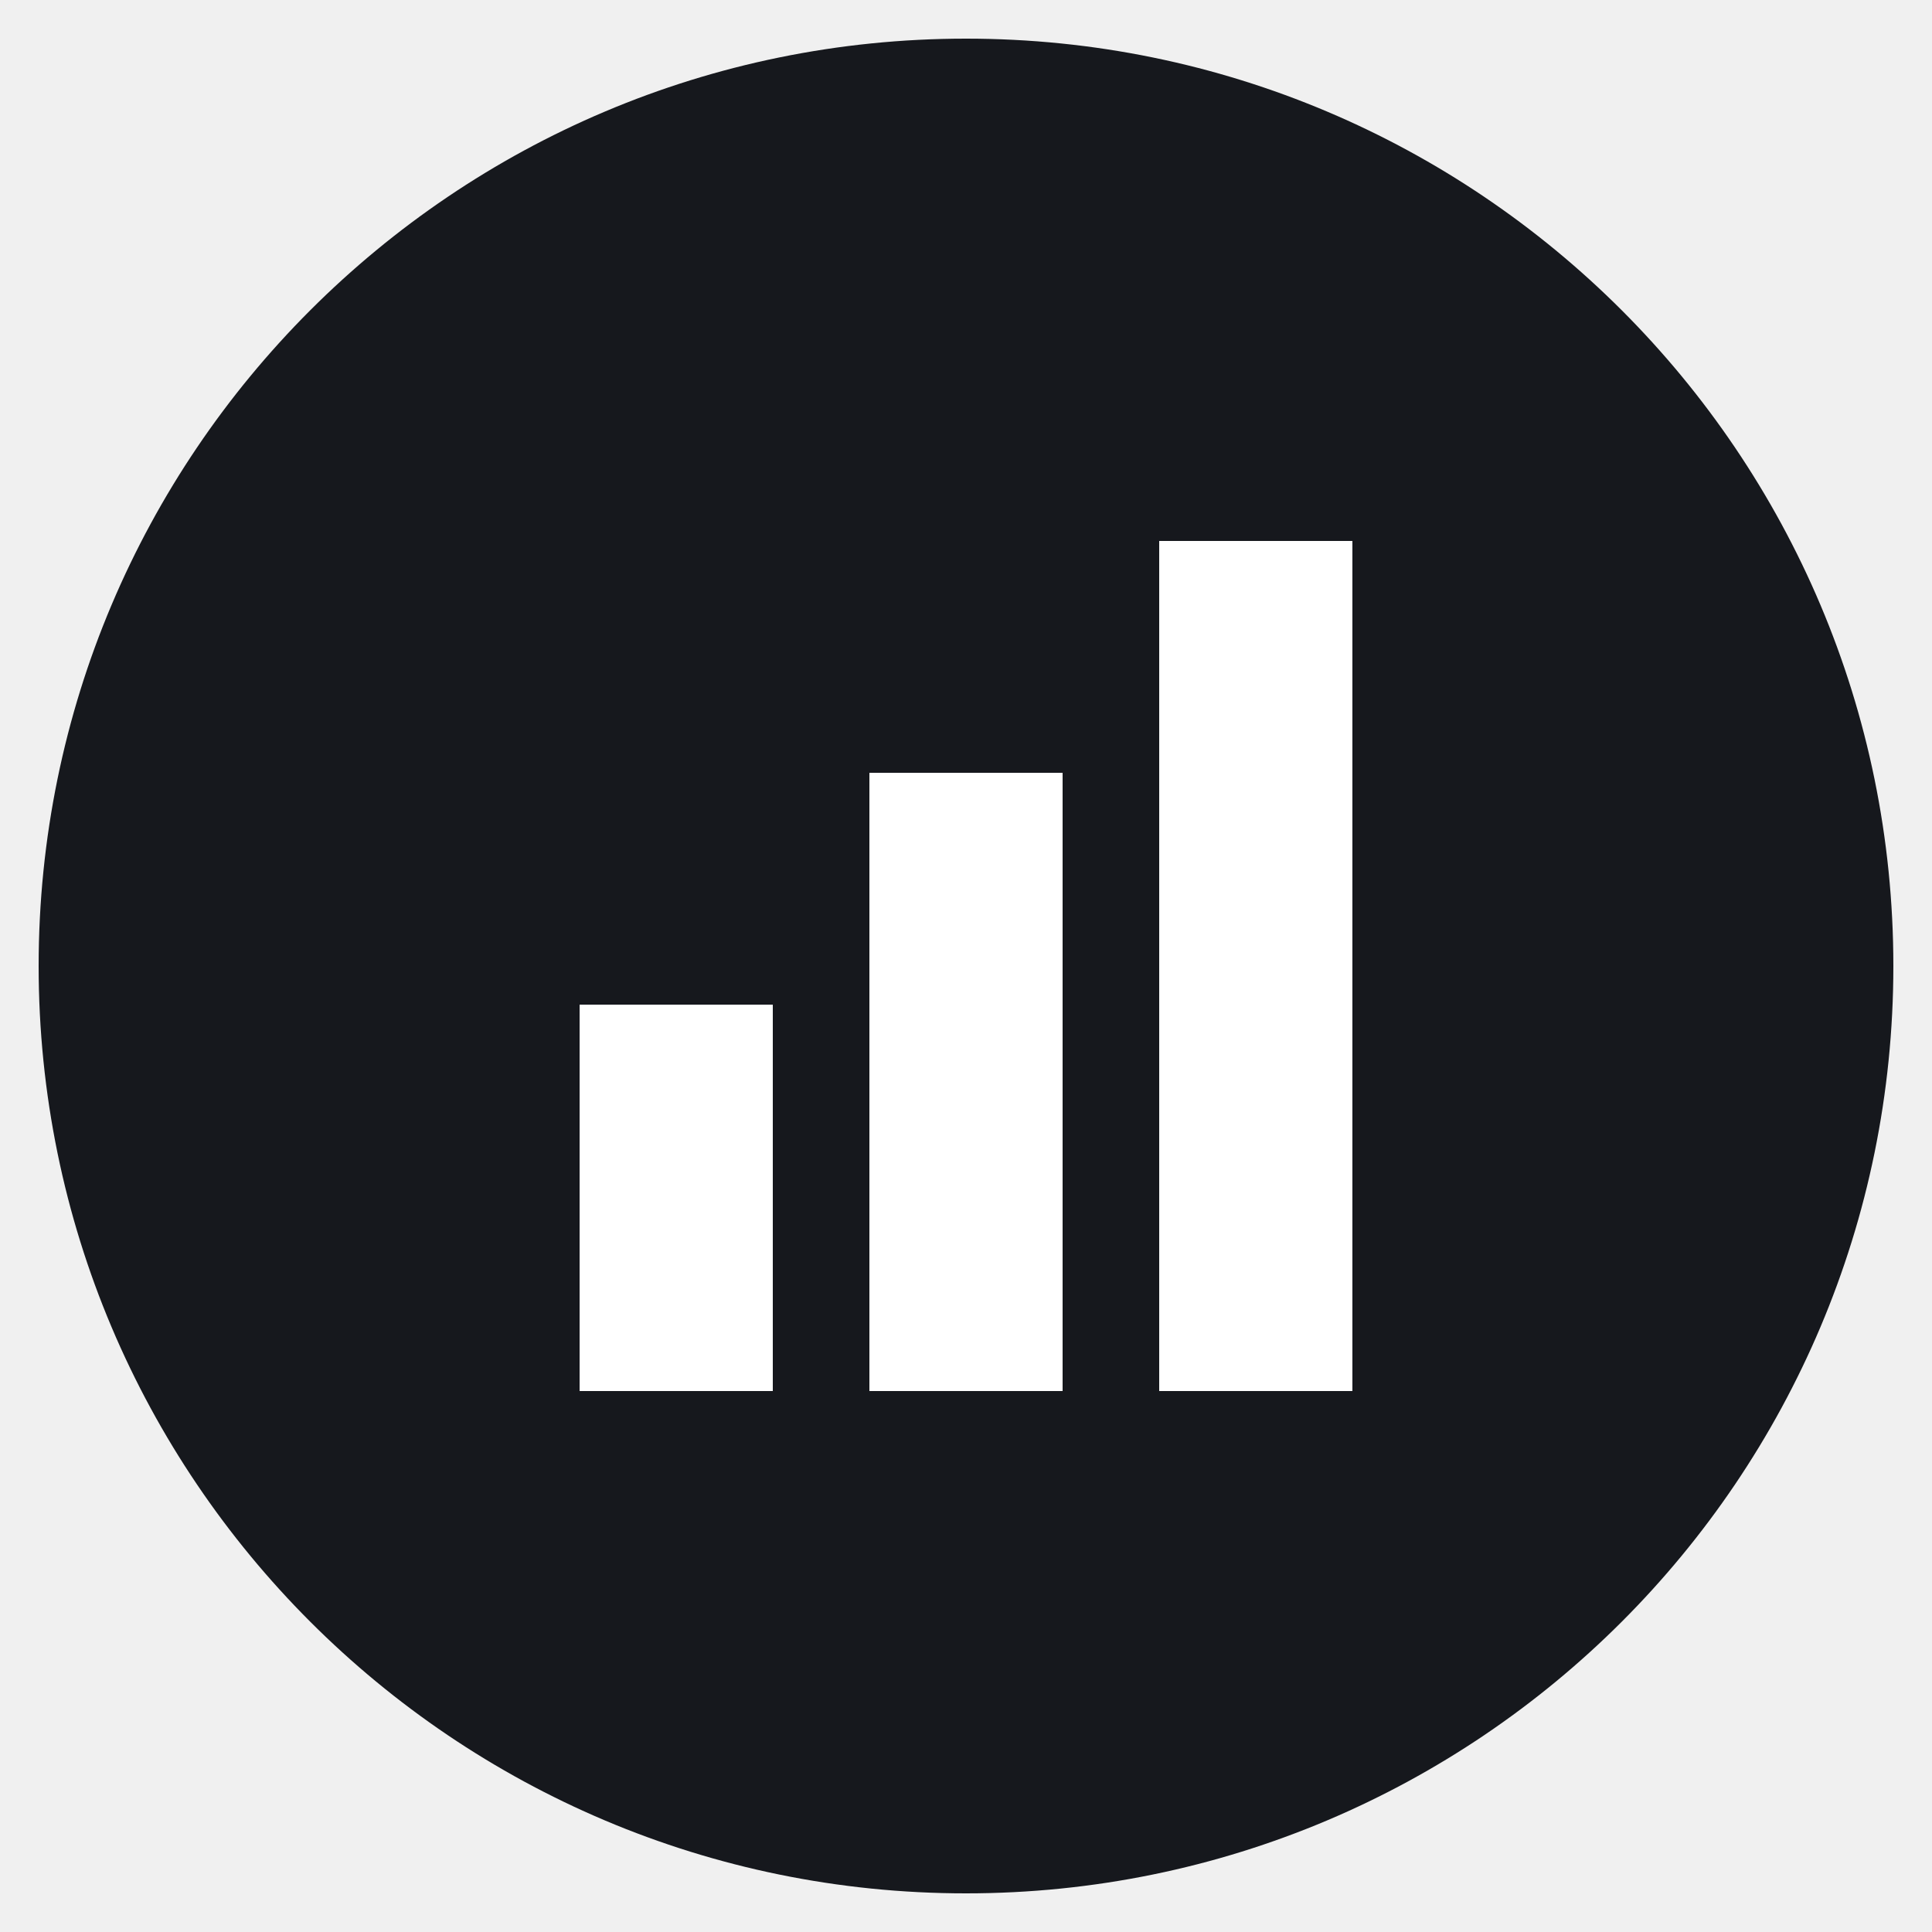
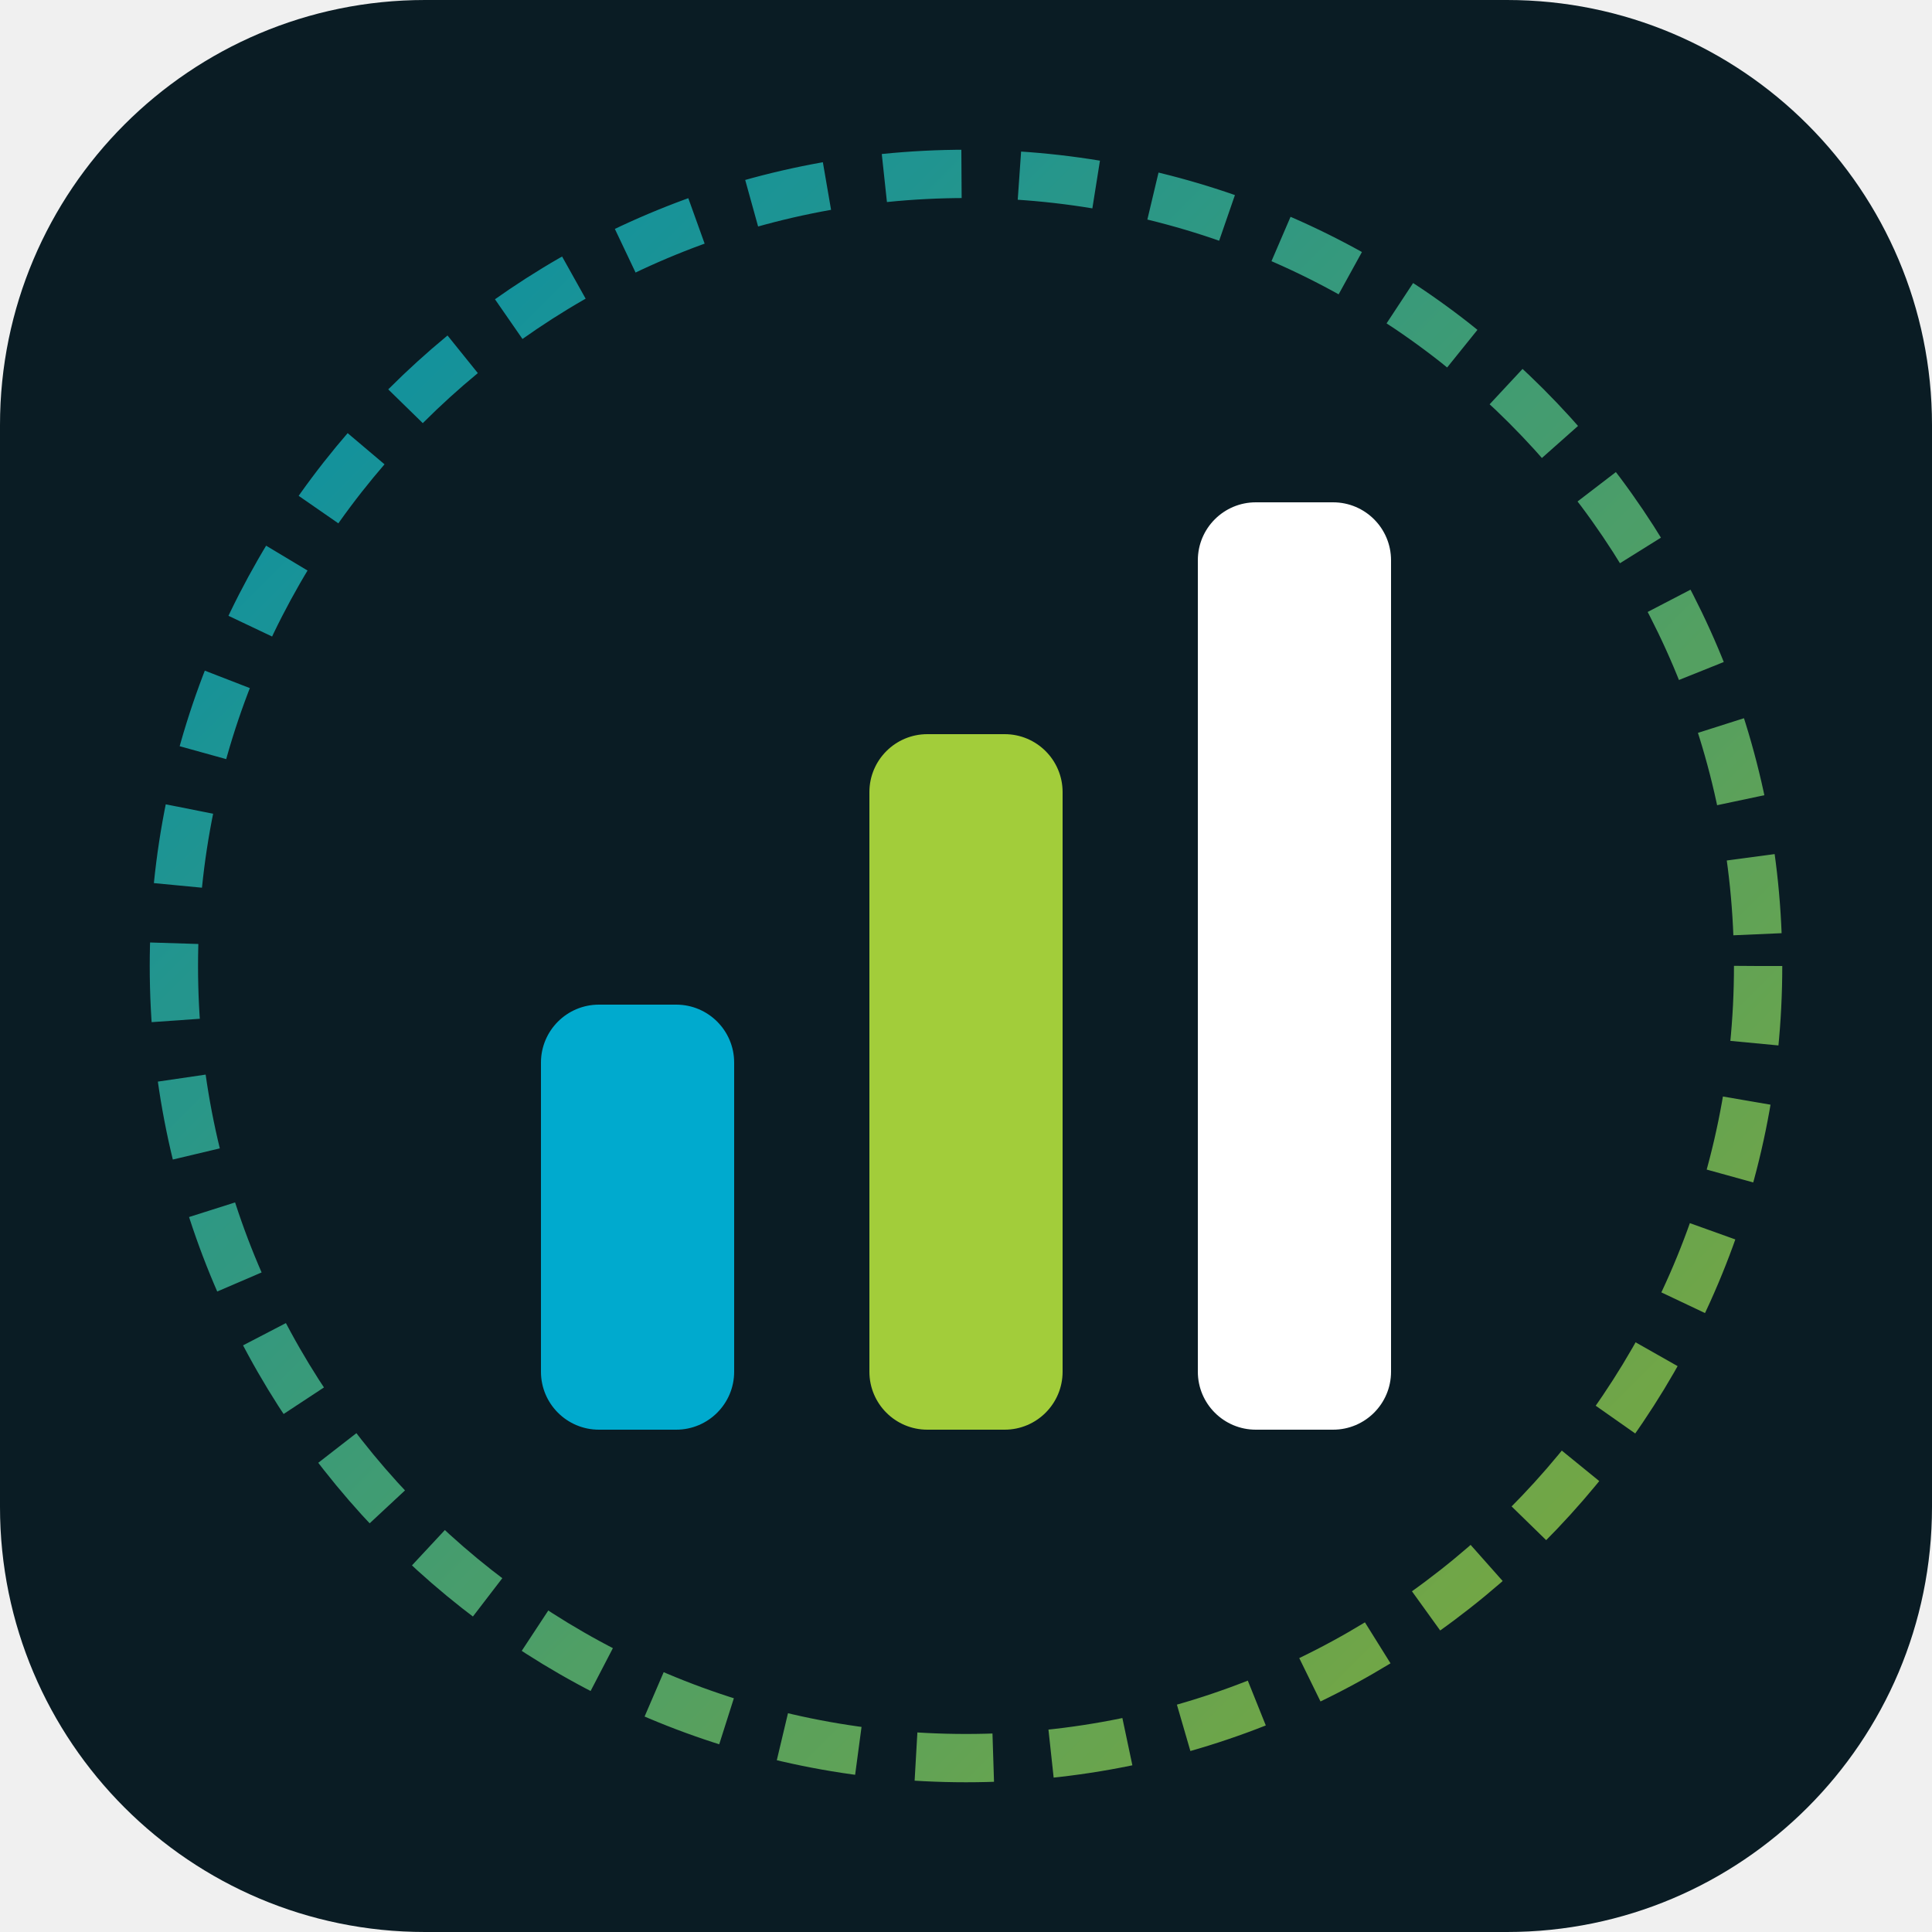
<svg xmlns="http://www.w3.org/2000/svg" viewBox="0 0 100 100" width="100%" height="100%">
-   <circle cx="50" cy="50" r="48" fill="#16181d" />
-   <g fill="none" stroke="#ffffff" stroke-width="5" stroke-linecap="round">
-     <rect x="30" y="52" width="10" height="20" fill="#ffffff" stroke="none" />
-     <rect x="45" y="40" width="10" height="32" fill="#ffffff" stroke="none" />
-     <rect x="60" y="28" width="10" height="44" fill="#ffffff" stroke="none" />
+   <defs>
+     <linearGradient id="nrsrGrad" x1="0%" y1="0%" x2="100%" y2="100%">
+       <stop offset="0%" stop-color="#00AACE" />
+       <stop offset="100%" stop-color="#A2CD3A" />
+     </linearGradient>
+   </defs>
+   <rect width="100" height="100" rx="22" fill="#0A1C24" />
+   <circle cx="50" cy="50" r="41" stroke="url(#nrsrGrad)" stroke-width="2.5" fill="none" stroke-dasharray="4 3" opacity="0.8" />
+   <g fill="none" stroke-linecap="round">
+     <rect x="28" y="52" width="10" height="22" rx="3" fill="#00AACE" />
+     <rect x="45" y="38" width="10" height="36" rx="3" fill="#A2CD3A" />
+     <rect x="62" y="26" width="10" height="48" rx="3" fill="#ffffff" />
  </g>
</svg>
